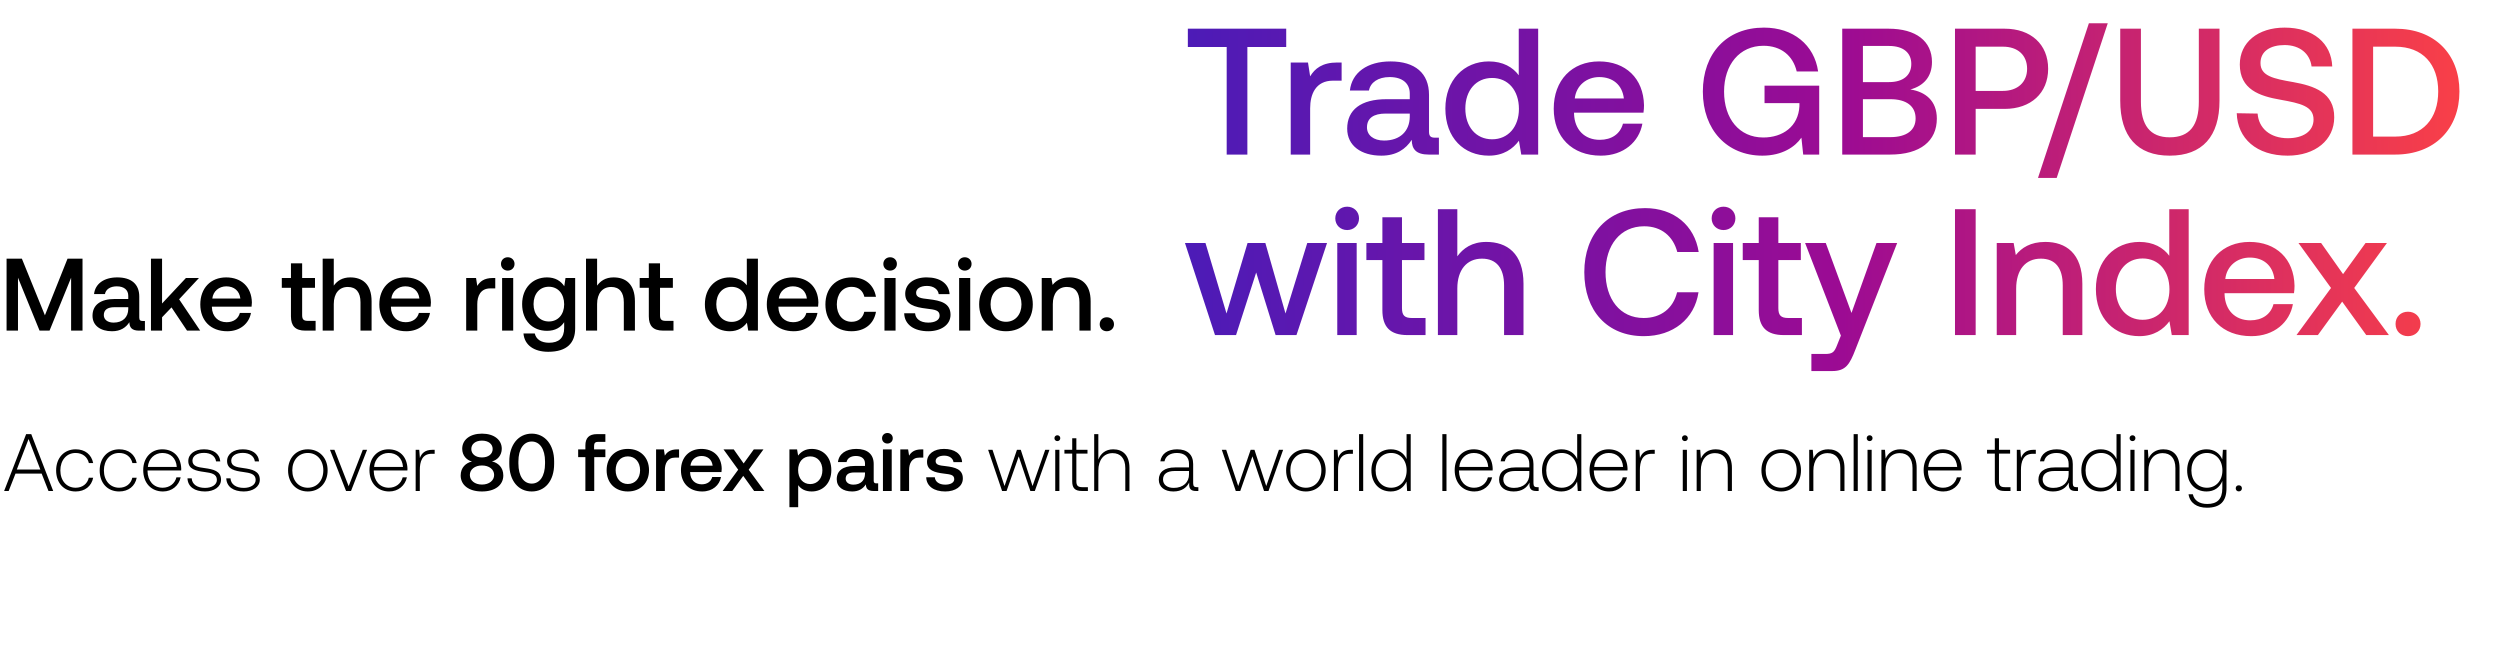
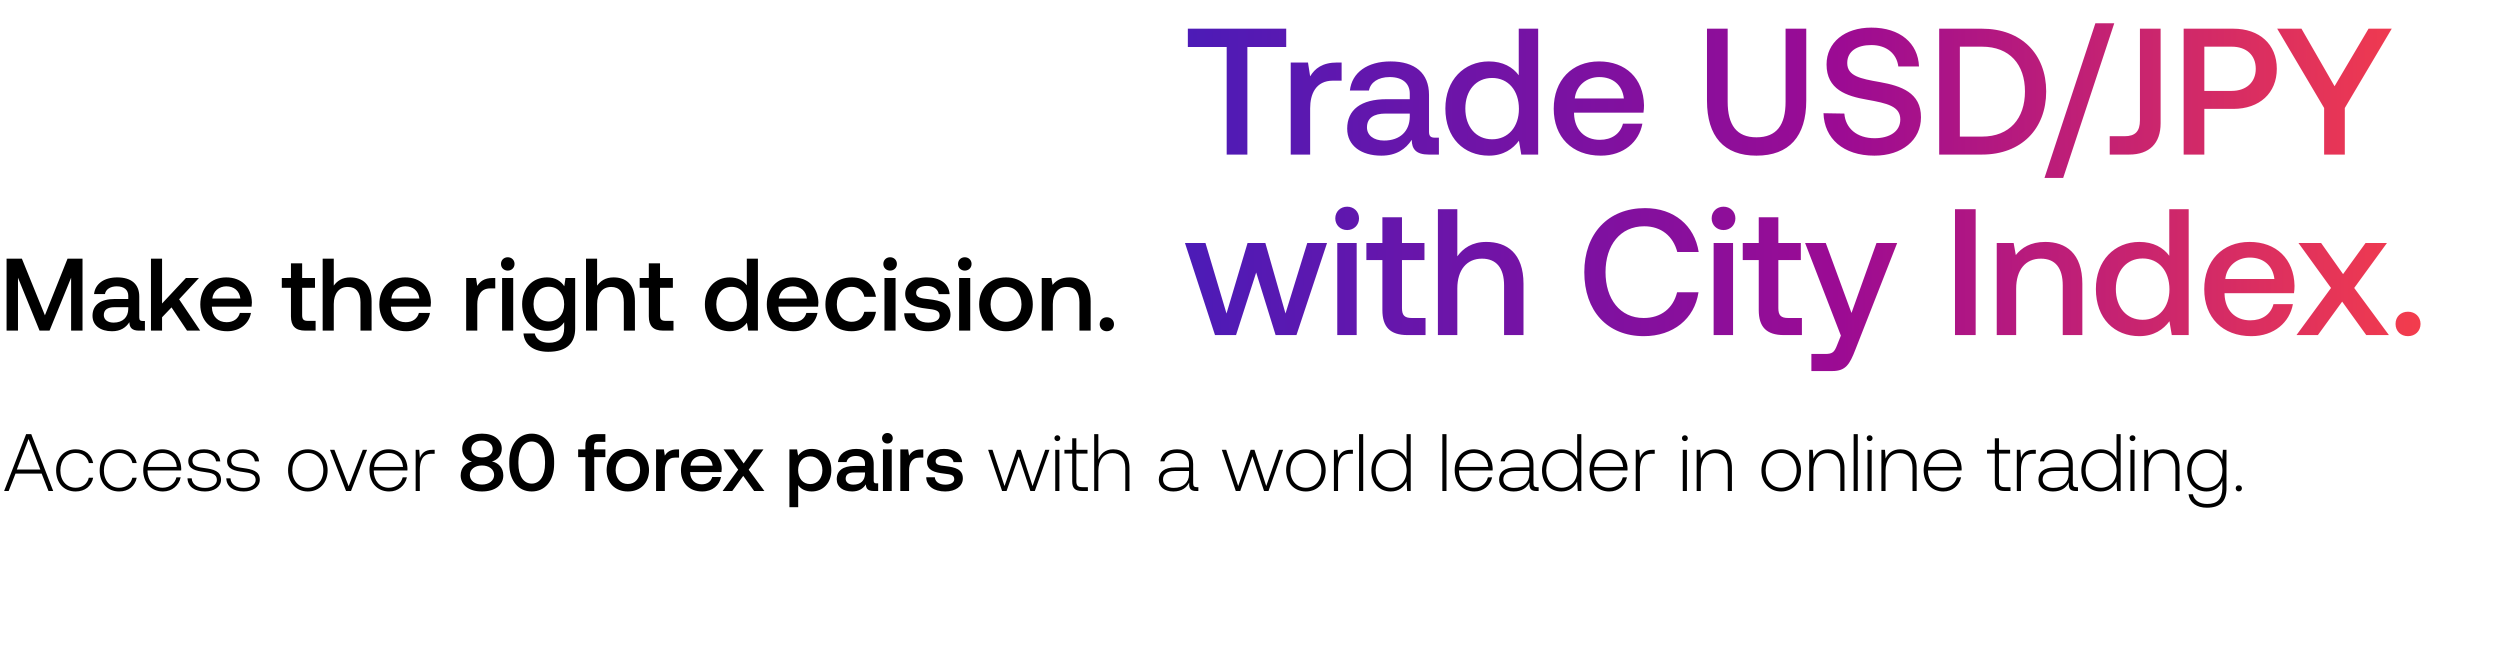
<svg xmlns="http://www.w3.org/2000/svg" width="554" height="143" viewBox="0 0 554 143" fill="none">
  <path d="M1.922 108.802l1.512-3.852H9.23l1.512 3.852h1.044l-4.86-12.6H5.792l-4.878 12.6h1.008zm4.41-11.52l2.61 6.768h-5.22l2.61-6.768zm10.426 11.628c2.07 0 3.528-1.188 3.888-3.042h-.972c-.306 1.35-1.404 2.214-2.916 2.214-1.998 0-3.384-1.566-3.384-3.834s1.368-3.87 3.384-3.87c1.53 0 2.61.864 2.934 2.232h.954c-.378-1.89-1.8-3.042-3.87-3.042-2.574 0-4.338 1.908-4.338 4.68 0 2.808 1.746 4.662 4.32 4.662zm9.65 0c2.07 0 3.528-1.188 3.888-3.042h-.972c-.306 1.35-1.404 2.214-2.916 2.214-1.998 0-3.384-1.566-3.384-3.834s1.368-3.87 3.384-3.87c1.53 0 2.61.864 2.934 2.232h.954c-.378-1.89-1.8-3.042-3.87-3.042-2.574 0-4.338 1.908-4.338 4.68 0 2.808 1.746 4.662 4.32 4.662zm9.705 0c1.998 0 3.528-1.296 3.924-3.132H39.1c-.36 1.422-1.566 2.304-3.06 2.304-2.034 0-3.312-1.548-3.348-3.672v-.162h7.452c0-.126.018-.27.018-.378-.09-2.718-1.764-4.302-4.212-4.302-2.502 0-4.212 1.908-4.212 4.608 0 2.862 1.782 4.734 4.374 4.734zm-3.348-5.436c.144-1.854 1.53-3.096 3.204-3.096 1.782 0 3.06 1.098 3.204 3.096h-6.408zm8.78 2.52c.073 1.89 1.603 2.916 3.889 2.916 1.962 0 3.546-.99 3.546-2.61 0-1.926-1.692-2.304-3.654-2.574-1.422-.198-2.682-.36-2.682-1.638 0-1.044 1.026-1.728 2.574-1.728 1.458 0 2.502.702 2.664 1.89h.936c-.162-1.782-1.62-2.682-3.6-2.682-2.034-.018-3.492 1.026-3.492 2.592 0 1.836 1.692 2.178 3.564 2.43 1.53.216 2.772.414 2.772 1.764 0 1.08-1.134 1.764-2.628 1.764-1.746 0-2.88-.81-2.952-2.124h-.936zm8.596 0c.072 1.89 1.602 2.916 3.888 2.916 1.962 0 3.546-.99 3.546-2.61 0-1.926-1.692-2.304-3.654-2.574-1.422-.198-2.682-.36-2.682-1.638 0-1.044 1.026-1.728 2.574-1.728 1.458 0 2.502.702 2.664 1.89h.936c-.162-1.782-1.62-2.682-3.6-2.682-2.034-.018-3.492 1.026-3.492 2.592 0 1.836 1.692 2.178 3.564 2.43 1.53.216 2.772.414 2.772 1.764 0 1.08-1.134 1.764-2.628 1.764-1.746 0-2.88-.81-2.952-2.124h-.936zm18.07 2.916c2.573 0 4.391-1.908 4.391-4.68 0-2.754-1.818-4.662-4.392-4.662-2.574 0-4.374 1.908-4.374 4.662 0 2.772 1.8 4.68 4.374 4.68zm0-.828c-2.035 0-3.439-1.584-3.439-3.852 0-2.25 1.404-3.852 3.438-3.852 2.034 0 3.438 1.602 3.438 3.852 0 2.268-1.404 3.852-3.438 3.852zm8.475.72h1.098l3.564-9.126h-.954l-3.132 8.064-3.15-8.064h-.99l3.564 9.126zm9.56.108c1.998 0 3.528-1.296 3.924-3.132h-.936c-.36 1.422-1.566 2.304-3.06 2.304-2.035 0-3.313-1.548-3.349-3.672v-.162h7.453c0-.126.017-.27.017-.378-.09-2.718-1.764-4.302-4.212-4.302-2.501 0-4.212 1.908-4.212 4.608 0 2.862 1.782 4.734 4.375 4.734zm-3.349-5.436c.144-1.854 1.53-3.096 3.204-3.096 1.782 0 3.06 1.098 3.204 3.096h-6.408zm12.939-3.798c-1.692 0-2.412.81-2.79 1.818l-.144-1.818h-.792v9.126h.918v-4.626c0-1.854.486-3.618 2.628-3.618h.666v-.882h-.486zm13.178 2.574c1.17-.27 2.178-1.332 2.178-2.808 0-1.962-1.692-3.348-4.392-3.348-2.682 0-4.374 1.386-4.374 3.348 0 1.53 1.008 2.538 2.16 2.826-1.35.306-2.502 1.35-2.502 3.096 0 2.088 1.746 3.546 4.716 3.546s4.734-1.458 4.734-3.546c0-1.782-1.17-2.826-2.52-3.114zm-2.214-4.608c1.44 0 2.376.756 2.376 1.854 0 1.116-.936 1.872-2.376 1.872-1.422 0-2.358-.756-2.358-1.872 0-1.098.936-1.854 2.358-1.854zm0 9.738c-1.584 0-2.682-.9-2.682-2.124 0-1.224 1.098-2.106 2.682-2.106 1.602 0 2.7.882 2.7 2.106 0 1.224-1.098 2.124-2.7 2.124zm6.061-4.59c0 3.798 2.034 6.12 4.968 6.12s4.968-2.322 4.968-6.12v-.576c0-3.654-2.034-6.12-4.968-6.12s-4.968 2.466-4.968 6.12v.576zm7.92-.072c0 2.826-1.188 4.446-2.952 4.446s-2.952-1.62-2.952-4.446v-.432c0-2.808 1.188-4.446 2.952-4.446s2.952 1.638 2.952 4.446v.432zm7.339-1.422h1.602v7.506h1.962v-7.506h2.466v-1.71h-2.502v-.774c0-.63.27-.9.9-.9h1.602v-1.71h-1.854c-1.782 0-2.574.864-2.574 2.52v.864h-1.602v1.71zm11.005 7.614c2.808 0 4.698-1.89 4.698-4.716 0-2.808-1.89-4.716-4.698-4.716-2.808 0-4.698 1.908-4.698 4.716 0 2.826 1.89 4.716 4.698 4.716zm0-1.656c-1.638 0-2.7-1.278-2.7-3.06s1.062-3.06 2.7-3.06c1.638 0 2.718 1.278 2.718 3.06s-1.08 3.06-2.718 3.06zm10.923-7.668c-1.512 0-2.25.612-2.718 1.386l-.216-1.386h-1.728v9.216h1.944v-4.626c0-1.422.558-2.772 2.286-2.772h.864v-1.818h-.432zm5.566 9.324c2.286 0 3.834-1.386 4.158-3.204h-1.944c-.27 1.026-1.134 1.62-2.322 1.62-1.53 0-2.52-1.026-2.574-2.592v-.126h6.948a5.28 5.28 0 00.054-.738c-.054-2.7-1.836-4.392-4.5-4.392-2.718 0-4.536 1.89-4.536 4.734 0 2.826 1.818 4.698 4.716 4.698zm-2.61-5.724c.144-1.314 1.206-2.142 2.448-2.142 1.35 0 2.304.774 2.466 2.142h-4.914zm7.126 5.616h2.142l2.43-3.348 2.412 3.348h2.268l-3.474-4.716 3.276-4.5h-2.142l-2.25 3.114-2.196-3.114h-2.268l3.258 4.5-3.456 4.716zm19.737-9.324c-1.44 0-2.394.666-3.006 1.476l-.234-1.368h-1.692v12.816h1.944v-4.896c.576.828 1.566 1.404 2.988 1.404 2.52 0 4.356-1.872 4.356-4.716 0-2.952-1.836-4.716-4.356-4.716zm-.324 7.794c-1.62 0-2.682-1.278-2.682-3.114 0-1.782 1.062-3.024 2.682-3.024 1.62 0 2.7 1.242 2.7 3.06 0 1.8-1.08 3.078-2.7 3.078zm14.662-.162c-.396 0-.594-.126-.594-.594v-3.69c0-2.178-1.404-3.348-3.852-3.348-2.322 0-3.87 1.116-4.068 2.916h1.908c.144-.81.918-1.35 2.07-1.35 1.278 0 2.016.63 2.016 1.656v.558h-2.322c-2.574 0-3.942 1.062-3.942 2.952 0 1.71 1.404 2.7 3.42 2.7 1.494 0 2.43-.648 3.042-1.584 0 .918.432 1.476 1.692 1.476h1.026v-1.692h-.396zm-2.52-2.088c-.018 1.422-.954 2.376-2.574 2.376-1.062 0-1.71-.54-1.71-1.314 0-.936.666-1.386 1.872-1.386h2.412v.324zm4.965-6.732c.666 0 1.188-.486 1.188-1.17 0-.684-.522-1.17-1.188-1.17-.666 0-1.188.486-1.188 1.17 0 .684.522 1.17 1.188 1.17zm-.99 10.512h1.944v-9.216h-1.944v9.216zm8.511-9.216c-1.512 0-2.25.612-2.718 1.386l-.216-1.386h-1.728v9.216h1.944v-4.626c0-1.422.558-2.772 2.286-2.772h.864v-1.818h-.432zm1.077 6.174c.054 1.998 1.746 3.15 4.212 3.15 2.232 0 3.906-1.116 3.906-2.88 0-2.052-1.71-2.484-3.816-2.736-1.332-.144-2.214-.252-2.214-1.116 0-.738.756-1.206 1.908-1.206s1.944.594 2.052 1.44h1.908c-.126-1.89-1.728-2.934-3.996-2.934-2.214-.018-3.78 1.116-3.78 2.862 0 1.908 1.656 2.358 3.762 2.61 1.422.18 2.268.252 2.268 1.242 0 .738-.792 1.206-1.998 1.206-1.404 0-2.232-.684-2.304-1.638h-1.908zm16.816 3.042h.99l2.7-7.668 2.574 7.668h.99l3.24-9.126h-.936l-2.808 8.028-2.61-8.028h-.846l-2.754 8.028-2.664-8.028h-.972l3.096 9.126zM234.31 97.75c.36 0 .648-.27.648-.648a.634.634 0 00-.648-.648c-.36 0-.648.27-.648.648s.288.648.648.648zm-.468 11.052h.918v-9.126h-.918v9.126zm3.761-2.124c0 1.458.594 2.124 2.142 2.124h1.332v-.846h-1.26c-.954 0-1.296-.36-1.296-1.296v-6.138h2.466v-.846h-2.466V97.12h-.918v2.556h-1.728v.846h1.728v6.156zm9.082-7.11c-1.71 0-2.772.954-3.294 2.268v-5.634h-.918v12.6h.918v-4.5c0-2.376 1.206-3.888 3.15-3.888 1.746 0 2.826 1.152 2.826 3.312v5.076h.918v-5.112c0-2.88-1.53-4.122-3.6-4.122zm18.529 8.388c-.54 0-.81-.18-.81-.882v-4.248c0-2.088-1.278-3.258-3.564-3.258-2.088 0-3.474 1.008-3.708 2.664h.918c.234-1.116 1.206-1.854 2.754-1.854 1.71 0 2.682.9 2.682 2.412v.792h-3.096c-2.34 0-3.6 1.008-3.6 2.718 0 1.62 1.278 2.61 3.222 2.61 1.854 0 2.952-.846 3.51-1.98v.324c-.036 1.08.414 1.548 1.494 1.548h.54v-.846h-.342zm-1.728-2.844c0 1.746-1.242 3.006-3.402 3.006-1.458 0-2.358-.738-2.358-1.872 0-1.206.9-1.872 2.592-1.872h3.168v.738zm10.363 3.69h.99l2.7-7.668 2.574 7.668h.99l3.24-9.126h-.936l-2.808 8.028-2.61-8.028h-.846l-2.754 8.028-2.664-8.028h-.972l3.096 9.126zm15.529.108c2.574 0 4.392-1.908 4.392-4.68 0-2.754-1.818-4.662-4.392-4.662-2.574 0-4.374 1.908-4.374 4.662 0 2.772 1.8 4.68 4.374 4.68zm0-.828c-2.034 0-3.438-1.584-3.438-3.852 0-2.25 1.404-3.852 3.438-3.852 2.034 0 3.438 1.602 3.438 3.852 0 2.268-1.404 3.852-3.438 3.852zm9.942-8.406c-1.692 0-2.412.81-2.79 1.818l-.144-1.818h-.792v9.126h.918v-4.626c0-1.854.486-3.618 2.628-3.618h.666v-.882h-.486zm1.847 9.126h.918v-12.6h-.918v12.6zm10.528-7.074c-.558-1.296-1.782-2.16-3.492-2.16-2.502 0-4.302 1.908-4.302 4.662 0 2.88 1.8 4.68 4.302 4.68 1.71 0 2.898-.918 3.474-2.196l.144 2.088h.792v-12.6h-.918v5.526zm-3.42 6.354c-2.034 0-3.438-1.584-3.438-3.852 0-2.25 1.404-3.852 3.438-3.852 2.034 0 3.438 1.602 3.438 3.87 0 2.25-1.404 3.834-3.438 3.834zm11.349.72h.918v-12.6h-.918v12.6zm7.108.108c1.998 0 3.528-1.296 3.924-3.132h-.936c-.36 1.422-1.566 2.304-3.06 2.304-2.034 0-3.312-1.548-3.348-3.672v-.162h7.452c0-.126.018-.27.018-.378-.09-2.718-1.764-4.302-4.212-4.302-2.502 0-4.212 1.908-4.212 4.608 0 2.862 1.782 4.734 4.374 4.734zm-3.348-5.436c.144-1.854 1.53-3.096 3.204-3.096 1.782 0 3.06 1.098 3.204 3.096h-6.408zm17.24 4.482c-.54 0-.81-.18-.81-.882v-4.248c0-2.088-1.278-3.258-3.564-3.258-2.088 0-3.474 1.008-3.708 2.664h.918c.234-1.116 1.206-1.854 2.754-1.854 1.71 0 2.682.9 2.682 2.412v.792H335.8c-2.34 0-3.6 1.008-3.6 2.718 0 1.62 1.278 2.61 3.222 2.61 1.854 0 2.952-.846 3.51-1.98v.324c-.036 1.08.414 1.548 1.494 1.548h.54v-.846h-.342zm-1.728-2.844c0 1.746-1.242 3.006-3.402 3.006-1.458 0-2.358-.738-2.358-1.872 0-1.206.9-1.872 2.592-1.872h3.168v.738zm10.609-3.384c-.558-1.296-1.782-2.16-3.492-2.16-2.502 0-4.302 1.908-4.302 4.662 0 2.88 1.8 4.68 4.302 4.68 1.71 0 2.898-.918 3.474-2.196l.144 2.088h.792v-12.6h-.918v5.526zm-3.42 6.354c-2.034 0-3.438-1.584-3.438-3.852 0-2.25 1.404-3.852 3.438-3.852 2.034 0 3.438 1.602 3.438 3.87 0 2.25-1.404 3.834-3.438 3.834zm10.53.828c1.998 0 3.528-1.296 3.924-3.132h-.936c-.36 1.422-1.566 2.304-3.06 2.304-2.034 0-3.312-1.548-3.348-3.672v-.162h7.452c0-.126.018-.27.018-.378-.09-2.718-1.764-4.302-4.212-4.302-2.502 0-4.212 1.908-4.212 4.608 0 2.862 1.782 4.734 4.374 4.734zm-3.348-5.436c.144-1.854 1.53-3.096 3.204-3.096 1.782 0 3.06 1.098 3.204 3.096h-6.408zm12.938-3.798c-1.692 0-2.412.81-2.79 1.818l-.144-1.818h-.792v9.126h.918v-4.626c0-1.854.486-3.618 2.628-3.618h.666v-.882h-.486zm7.166-1.926c.36 0 .648-.27.648-.648a.634.634 0 00-.648-.648c-.36 0-.648.27-.648.648s.288.648.648.648zm-.468 11.052h.918v-9.126h-.918v9.126zm7.288-9.234c-1.674 0-2.754.864-3.276 2.052l-.144-1.944h-.792v9.126h.918v-4.5c0-2.376 1.206-3.888 3.15-3.888 1.764 0 2.826 1.152 2.826 3.312v5.076h.918v-5.112c0-2.88-1.53-4.122-3.6-4.122zm14.515 9.342c2.574 0 4.392-1.908 4.392-4.68 0-2.754-1.818-4.662-4.392-4.662-2.574 0-4.374 1.908-4.374 4.662 0 2.772 1.8 4.68 4.374 4.68zm0-.828c-2.034 0-3.438-1.584-3.438-3.852 0-2.25 1.404-3.852 3.438-3.852 2.034 0 3.438 1.602 3.438 3.852 0 2.268-1.404 3.852-3.438 3.852zm10.429-8.514c-1.674 0-2.754.864-3.276 2.052l-.144-1.944h-.792v9.126h.918v-4.5c0-2.376 1.206-3.888 3.15-3.888 1.764 0 2.826 1.152 2.826 3.312v5.076h.918v-5.112c0-2.88-1.53-4.122-3.6-4.122zm5.631 9.234h.918v-12.6h-.918v12.6zm3.544-11.052c.36 0 .648-.27.648-.648a.634.634 0 00-.648-.648c-.36 0-.648.27-.648.648s.288.648.648.648zm-.468 11.052h.918v-9.126h-.918v9.126zm7.289-9.234c-1.674 0-2.754.864-3.276 2.052l-.144-1.944h-.792v9.126h.918v-4.5c0-2.376 1.206-3.888 3.15-3.888 1.764 0 2.826 1.152 2.826 3.312v5.076h.918v-5.112c0-2.88-1.53-4.122-3.6-4.122zm9.523 9.342c1.998 0 3.528-1.296 3.924-3.132h-.936c-.36 1.422-1.566 2.304-3.06 2.304-2.034 0-3.312-1.548-3.348-3.672v-.162h7.452c0-.126.018-.27.018-.378-.09-2.718-1.764-4.302-4.212-4.302-2.502 0-4.212 1.908-4.212 4.608 0 2.862 1.782 4.734 4.374 4.734zm-3.348-5.436c.144-1.854 1.53-3.096 3.204-3.096 1.782 0 3.06 1.098 3.204 3.096h-6.408zm14.748 3.204c0 1.458.594 2.124 2.142 2.124h1.332v-.846h-1.26c-.954 0-1.296-.36-1.296-1.296v-6.138h2.466v-.846h-2.466V97.12h-.918v2.556h-1.728v.846h1.728v6.156zm8.596-7.002c-1.692 0-2.412.81-2.79 1.818l-.144-1.818h-.792v9.126h.918v-4.626c0-1.854.486-3.618 2.628-3.618h.666v-.882h-.486zm9.488 8.28c-.54 0-.81-.18-.81-.882v-4.248c0-2.088-1.278-3.258-3.564-3.258-2.088 0-3.474 1.008-3.708 2.664h.918c.234-1.116 1.206-1.854 2.754-1.854 1.71 0 2.682.9 2.682 2.412v.792h-3.096c-2.34 0-3.6 1.008-3.6 2.718 0 1.62 1.278 2.61 3.222 2.61 1.854 0 2.952-.846 3.51-1.98v.324c-.036 1.08.414 1.548 1.494 1.548h.54v-.846h-.342zm-1.728-2.844c0 1.746-1.242 3.006-3.402 3.006-1.458 0-2.358-.738-2.358-1.872 0-1.206.9-1.872 2.592-1.872h3.168v.738zm10.609-3.384c-.558-1.296-1.782-2.16-3.492-2.16-2.502 0-4.302 1.908-4.302 4.662 0 2.88 1.8 4.68 4.302 4.68 1.71 0 2.898-.918 3.474-2.196l.144 2.088h.792v-12.6h-.918v5.526zm-3.42 6.354c-2.034 0-3.438-1.584-3.438-3.852 0-2.25 1.404-3.852 3.438-3.852 2.034 0 3.438 1.602 3.438 3.87 0 2.25-1.404 3.834-3.438 3.834zm6.965-10.332c.36 0 .648-.27.648-.648a.634.634 0 00-.648-.648c-.36 0-.648.27-.648.648s.288.648.648.648zm-.468 11.052h.918v-9.126h-.918v9.126zm7.289-9.234c-1.674 0-2.754.864-3.276 2.052l-.144-1.944h-.792v9.126h.918v-4.5c0-2.376 1.206-3.888 3.15-3.888 1.764 0 2.826 1.152 2.826 3.312v5.076h.918v-5.112c0-2.88-1.53-4.122-3.6-4.122zm13.065 2.232c-.558-1.35-1.782-2.232-3.474-2.232-2.502 0-4.302 1.89-4.302 4.662 0 2.88 1.8 4.68 4.302 4.68 1.71 0 2.916-.9 3.492-2.322v1.62c0 2.43-1.152 3.474-3.348 3.474-1.71 0-2.898-.774-3.186-2.16h-.954c.288 1.944 1.854 2.988 4.068 2.988 2.952 0 4.338-1.404 4.338-4.266v-8.568h-.792l-.144 2.124zm-3.402 6.282c-2.034 0-3.438-1.584-3.438-3.852s1.404-3.852 3.438-3.852c2.034 0 3.438 1.584 3.438 3.87 0 2.25-1.404 3.834-3.438 3.834zm6.39.126c0 .414.288.684.684.684.396 0 .684-.27.684-.684 0-.414-.288-.666-.684-.666-.396 0-.684.252-.684.666zM1.457 73.267h2.528V61.54l4.782 11.728h2.21l4.782-11.728v11.728h2.527v-15.94h-3.324l-5.01 12.547L4.85 57.326H1.457v15.941zm30.156-2.14c-.501 0-.752-.16-.752-.752v-4.668c0-2.756-1.776-4.236-4.873-4.236-2.938 0-4.896 1.412-5.147 3.69h2.414c.182-1.026 1.162-1.709 2.619-1.709 1.617 0 2.55.797 2.55 2.095v.706h-2.937c-3.257 0-4.987 1.344-4.987 3.735 0 2.163 1.776 3.416 4.326 3.416 1.89 0 3.075-.82 3.849-2.004 0 1.161.547 1.867 2.14 1.867h1.299v-2.14h-.501zm-3.189-2.642c-.022 1.799-1.206 3.006-3.256 3.006-1.344 0-2.163-.683-2.163-1.662 0-1.185.842-1.754 2.368-1.754h3.051v.41zm5.03 4.782h2.459v-2.96l2.095-2.186 3.439 5.146h2.914l-4.668-6.945 4.395-4.714h-2.892l-5.283 5.647v-9.929h-2.46v15.941zm16.897.137c2.892 0 4.85-1.754 5.26-4.054h-2.459c-.341 1.298-1.434 2.05-2.937 2.05-1.936 0-3.189-1.298-3.257-3.28v-.159h8.79c.046-.319.069-.638.069-.934-.069-3.416-2.323-5.556-5.694-5.556-3.438 0-5.738 2.391-5.738 5.99 0 3.574 2.3 5.943 5.966 5.943zm-3.302-7.242c.182-1.662 1.526-2.71 3.097-2.71 1.708 0 2.915.98 3.12 2.71H47.05zm17.425 3.94c0 2.118.957 3.165 3.188 3.165h2.278v-2.163h-1.731c-.934 0-1.253-.342-1.253-1.253v-6.08h2.847v-2.163h-2.847V58.35h-2.482v3.257h-2.027v2.163h2.027v6.33zM77.63 61.47c-1.822 0-2.938.82-3.666 1.822v-5.967h-2.46v15.941h2.46V67.37c0-2.346 1.184-3.78 3.12-3.78 1.821 0 2.8 1.184 2.8 3.393v6.285h2.46v-6.49c0-3.894-2.118-5.306-4.714-5.306zm12.395 11.933c2.892 0 4.851-1.754 5.26-4.054h-2.459c-.341 1.298-1.434 2.05-2.937 2.05-1.936 0-3.188-1.298-3.257-3.28v-.159h8.79c.046-.319.069-.638.069-.934-.069-3.416-2.323-5.556-5.693-5.556-3.439 0-5.739 2.391-5.739 5.99 0 3.574 2.3 5.943 5.966 5.943zm-3.302-7.242c.183-1.662 1.526-2.71 3.097-2.71 1.708 0 2.915.98 3.12 2.71h-6.217zm22.481-4.554c-1.913 0-2.847.774-3.439 1.753l-.273-1.753h-2.186v11.66h2.459v-5.853c0-1.8.706-3.507 2.892-3.507h1.093v-2.3h-.546zm3.316-1.64c.842 0 1.503-.615 1.503-1.48 0-.866-.661-1.48-1.503-1.48-.843 0-1.503.614-1.503 1.48 0 .865.66 1.48 1.503 1.48zm-1.253 13.3h2.46v-11.66h-2.46v11.66zm13.775-9.839c-.752-1.161-2.004-1.958-3.826-1.958-3.165 0-5.511 2.346-5.511 5.92 0 3.713 2.346 5.922 5.511 5.922 1.822 0 3.029-.752 3.803-1.913v1.298c0 2.232-1.207 3.256-3.348 3.256-1.73 0-2.869-.751-3.165-2.05h-2.505c.228 2.62 2.391 4.054 5.488 4.054 4.19 0 5.967-2.004 5.967-5.17v-11.18h-2.141l-.273 1.821zm-3.416 7.811c-2.05 0-3.393-1.57-3.393-3.848 0-2.255 1.343-3.849 3.393-3.849 2.049 0 3.393 1.594 3.393 3.894 0 2.232-1.344 3.803-3.393 3.803zm14.359-9.77c-1.822 0-2.938.82-3.667 1.823v-5.967h-2.459v15.941h2.459V67.37c0-2.346 1.185-3.78 3.12-3.78 1.822 0 2.801 1.184 2.801 3.393v6.285h2.46v-6.49c0-3.894-2.118-5.306-4.714-5.306zm7.793 8.632c0 2.118.957 3.165 3.188 3.165h2.278v-2.163h-1.731c-.934 0-1.253-.342-1.253-1.253v-6.08h2.847v-2.163h-2.847V58.35h-2.482v3.257h-2.027v2.163h2.027v6.33zm21.715-6.878c-.751-1.024-2.004-1.753-3.78-1.753-3.165 0-5.511 2.368-5.511 5.966 0 3.735 2.346 5.967 5.511 5.967 1.845 0 3.051-.866 3.803-1.89l.296 1.753h2.141v-15.94h-2.46v5.897zm-3.37 8.108c-2.05 0-3.393-1.595-3.393-3.895 0-2.277 1.343-3.871 3.393-3.871 2.049 0 3.393 1.594 3.393 3.917 0 2.254-1.344 3.849-3.393 3.849zm13.767 2.072c2.892 0 4.85-1.754 5.26-4.054h-2.459c-.342 1.298-1.435 2.05-2.938 2.05-1.936 0-3.188-1.298-3.256-3.28v-.159h8.79c.045-.319.068-.638.068-.934-.068-3.416-2.323-5.556-5.693-5.556-3.439 0-5.739 2.391-5.739 5.99 0 3.574 2.3 5.943 5.967 5.943zm-3.302-7.242c.182-1.662 1.526-2.71 3.097-2.71 1.708 0 2.915.98 3.12 2.71h-6.217zm16.107 7.242c2.983 0 4.965-1.663 5.42-4.304h-2.596c-.296 1.343-1.298 2.209-2.801 2.209-1.981 0-3.279-1.572-3.279-3.849 0-2.3 1.298-3.894 3.279-3.894 1.526 0 2.505.843 2.824 2.209h2.573c-.478-2.642-2.346-4.304-5.352-4.304-3.529 0-5.852 2.391-5.852 5.99 0 3.643 2.254 5.943 5.784 5.943zm8.555-13.436c.843 0 1.503-.615 1.503-1.48 0-.866-.66-1.48-1.503-1.48-.843 0-1.503.614-1.503 1.48 0 .865.66 1.48 1.503 1.48zm-1.252 13.3h2.459v-11.66h-2.459v11.66zm4.369-3.85c.068 2.528 2.209 3.986 5.329 3.986 2.823 0 4.941-1.412 4.941-3.644 0-2.596-2.163-3.142-4.828-3.461-1.685-.183-2.801-.32-2.801-1.412 0-.934.957-1.526 2.414-1.526 1.458 0 2.46.752 2.596 1.822h2.414c-.159-2.391-2.186-3.712-5.055-3.712-2.801-.023-4.782 1.412-4.782 3.62 0 2.415 2.095 2.984 4.759 3.303 1.799.227 2.869.319 2.869 1.571 0 .934-1.002 1.526-2.527 1.526-1.777 0-2.824-.865-2.915-2.072h-2.414zm13.429-9.45c.842 0 1.503-.615 1.503-1.48 0-.866-.661-1.48-1.503-1.48-.843 0-1.503.614-1.503 1.48 0 .865.66 1.48 1.503 1.48zm-1.253 13.3h2.46v-11.66h-2.46v11.66zm10.382.136c3.552 0 5.943-2.391 5.943-5.967 0-3.552-2.391-5.966-5.943-5.966-3.553 0-5.944 2.414-5.944 5.966 0 3.576 2.391 5.967 5.944 5.967zm0-2.095c-2.073 0-3.416-1.617-3.416-3.872 0-2.254 1.343-3.871 3.416-3.871 2.072 0 3.438 1.617 3.438 3.871 0 2.255-1.366 3.872-3.438 3.872zm14.069-9.838c-1.89 0-3.006.751-3.734 1.662l-.274-1.525h-2.14v11.66h2.459v-5.876c0-2.369 1.162-3.803 3.12-3.803 1.845 0 2.778 1.184 2.778 3.393v6.285h2.483v-6.49c0-3.894-2.118-5.306-4.692-5.306zm6.701 10.384c0 .911.66 1.549 1.571 1.549.911 0 1.594-.638 1.594-1.549 0-.91-.683-1.548-1.594-1.548s-1.571.637-1.571 1.548z" fill="#000" />
-   <path d="M263.226 10.422h8.608v23.832h4.583V10.422h8.608V6.357h-21.799v4.065zm33.12 3.428c-3.347 0-4.981 1.355-6.018 3.068l-.478-3.068h-3.826v20.404h4.304V24.012c0-3.148 1.236-6.137 5.062-6.137h1.913V13.85h-.957zm21.64 16.658c-.877 0-1.316-.279-1.316-1.315v-8.17c0-4.822-3.108-7.412-8.528-7.412-5.141 0-8.568 2.47-9.007 6.456h4.225c.318-1.794 2.032-2.99 4.583-2.99 2.829 0 4.463 1.396 4.463 3.667v1.236h-5.141c-5.699 0-8.728 2.351-8.728 6.535 0 3.786 3.109 5.978 7.572 5.978 3.308 0 5.381-1.434 6.736-3.507 0 2.033.956 3.268 3.746 3.268h2.271v-3.746h-.876zm-5.58-4.623c-.04 3.149-2.112 5.26-5.699 5.26-2.351 0-3.786-1.195-3.786-2.909 0-2.072 1.475-3.068 4.145-3.068h5.34v.717zm24.148-9.206c-1.315-1.793-3.507-3.068-6.616-3.068-5.539 0-9.644 4.144-9.644 10.441 0 6.536 4.105 10.441 9.644 10.441 3.228 0 5.341-1.514 6.656-3.307l.518 3.068h3.746V6.357h-4.304V16.68zm-5.898 14.188c-3.587 0-5.938-2.79-5.938-6.815 0-3.985 2.351-6.775 5.938-6.775 3.586 0 5.938 2.79 5.938 6.855 0 3.945-2.352 6.735-5.938 6.735zm24.092 3.626c5.062 0 8.489-3.068 9.206-7.093h-4.304c-.598 2.271-2.511 3.586-5.141 3.586-3.387 0-5.579-2.271-5.699-5.738v-.28h15.383c.08-.557.12-1.115.12-1.633-.12-5.978-4.065-9.724-9.963-9.724-6.018 0-10.043 4.184-10.043 10.48 0 6.258 4.025 10.402 10.441 10.402zM348.97 21.82c.318-2.909 2.67-4.742 5.42-4.742 2.989 0 5.101 1.713 5.459 4.742H348.97zm41.573 12.673c4.424 0 7.293-1.992 8.648-3.985l.399 3.746h3.546V18.991h-12.115v3.865h7.732v.678c-.239 4.503-3.707 6.934-8.011 6.934-5.34 0-8.688-4.184-8.688-10.162 0-5.978 3.428-10.163 8.728-10.163 3.866 0 6.536 2.152 7.373 5.7h4.742c-.837-5.899-5.539-9.725-11.995-9.725-8.29 0-13.55 5.7-13.55 14.188s5.38 14.187 13.191 14.187zm17.696-.239h10.601c6.735 0 10.362-3.028 10.362-7.97 0-3.985-2.551-5.938-5.858-6.456 2.909-.797 4.782-2.79 4.782-6.098 0-4.583-3.507-7.373-9.644-7.373h-10.243v27.897zm10.362-24.07c3.188 0 4.942 1.514 4.942 3.985 0 2.51-1.793 4.025-4.942 4.025h-5.778v-8.01h5.778zm.279 11.796c3.547 0 5.619 1.514 5.619 4.264 0 2.59-1.952 4.145-5.619 4.145h-6.057v-8.41h6.057zm14.345 12.274h4.583V24.132h6.417c5.818 0 9.644-3.507 9.644-8.888 0-5.42-3.826-8.887-9.644-8.887h-11v27.897zm10.641-23.911c3.268 0 5.34 1.873 5.34 4.902 0 2.989-2.112 4.901-5.38 4.901h-6.018v-9.803h6.058zm11.895 29.092l11.318-34.273h-4.185l-11.278 34.273h4.145zm14.083-17.137c0 7.931 3.746 12.195 10.96 12.195 7.253 0 11.039-4.264 11.039-12.195V6.359h-4.583v16.18c0 5.18-1.993 7.89-6.456 7.89-4.384 0-6.377-2.71-6.377-7.89V6.358h-4.583v15.94zm25.82 2.79c.159 5.58 4.344 9.405 11.278 9.405 6.137 0 10.322-3.467 10.322-8.488.04-5.5-4.464-6.974-9.086-7.811-4.384-.758-7.254-1.355-7.254-4.225 0-2.63 2.192-3.985 5.341-3.985 3.387 0 5.619 1.913 5.978 4.742h4.583c-.2-5.14-4.185-8.608-10.561-8.608-5.938 0-9.924 3.308-9.924 8.17 0 5.54 4.384 7.014 9.007 7.811 4.424.797 7.333 1.435 7.333 4.384 0 2.67-2.391 4.145-5.699 4.145-3.906 0-6.456-2.192-6.695-5.46l-4.623-.08zm35.119 9.166c8.728 0 14.228-5.699 14.228-13.988 0-8.29-5.5-13.909-14.228-13.909h-9.485v27.897h9.485zm-4.901-23.911h4.901c6.138 0 9.525 3.945 9.525 9.923s-3.387 10.003-9.525 10.003h-4.901V10.343zM269.244 74.254h4.663l4.463-13.869 4.304 13.87h4.623l6.775-20.405h-4.384l-4.822 15.622-4.463-15.622h-3.946l-4.663 15.622-4.662-15.622h-4.544l6.656 20.404zM298.53 50.98c1.474 0 2.63-1.076 2.63-2.59 0-1.515-1.156-2.59-2.63-2.59-1.475 0-2.631 1.075-2.631 2.59 0 1.514 1.156 2.59 2.631 2.59zm-2.192 23.274h4.304V53.85h-4.304v20.404zm9.998-5.54c0 3.707 1.673 5.54 5.579 5.54h3.985v-3.786h-3.029c-1.634 0-2.192-.597-2.192-2.192v-10.64h4.982V53.85h-4.982v-5.7h-4.343v5.7h-3.547v3.786h3.547v11.079zm23.023-15.103c-3.189 0-5.141 1.434-6.417 3.188V46.357h-4.304v27.897h4.304V63.932c0-4.104 2.073-6.615 5.46-6.615 3.188 0 4.902 2.072 4.902 5.938v11h4.304V62.895c0-6.815-3.706-9.285-8.249-9.285zm34.914 20.882c6.496 0 11.238-3.825 12.115-9.724h-4.742c-.877 3.547-3.547 5.7-7.413 5.7-5.261 0-8.449-4.225-8.449-10.163 0-5.978 3.268-10.163 8.569-10.163 3.786 0 6.416 2.192 7.332 5.7h4.743c-.917-5.899-5.5-9.725-11.876-9.725-8.25 0-13.47 5.7-13.47 14.188 0 8.568 5.061 14.187 13.191 14.187zm17.66-23.513c1.474 0 2.63-1.076 2.63-2.59 0-1.515-1.156-2.59-2.63-2.59-1.475 0-2.631 1.075-2.631 2.59 0 1.514 1.156 2.59 2.631 2.59zm-2.192 23.274h4.304V53.85h-4.304v20.404zm9.997-5.54c0 3.707 1.674 5.54 5.58 5.54h3.985v-3.786h-3.029c-1.634 0-2.192-.597-2.192-2.192v-10.64h4.982V53.85h-4.982v-5.7h-4.344v5.7h-3.546v3.786h3.546v11.079zm18.201 5.66l-.797 1.993c-.637 1.673-1.036 2.072-2.71 2.072h-3.029v3.786h4.623c2.989 0 3.866-1.475 5.141-4.782l9.246-23.593h-4.583l-5.539 15.502-5.699-15.502h-4.583l7.93 20.524zm25.286-.12h4.583V46.357h-4.583v27.897zm20.013-20.643c-3.308 0-5.261 1.315-6.536 2.909l-.478-2.67h-3.746v20.404h4.304V63.972c0-4.144 2.032-6.655 5.46-6.655 3.228 0 4.862 2.072 4.862 5.938v11h4.344V62.895c0-6.815-3.707-9.285-8.21-9.285zm27.471 3.068c-1.315-1.793-3.507-3.068-6.616-3.068-5.539 0-9.644 4.144-9.644 10.441 0 6.536 4.105 10.441 9.644 10.441 3.228 0 5.341-1.514 6.656-3.307l.518 3.068h3.746V46.357h-4.304V56.68zm-5.898 14.188c-3.587 0-5.938-2.79-5.938-6.815 0-3.985 2.351-6.775 5.938-6.775 3.587 0 5.938 2.79 5.938 6.855 0 3.945-2.351 6.735-5.938 6.735zm24.092 3.626c5.062 0 8.489-3.068 9.206-7.093h-4.304c-.598 2.271-2.51 3.586-5.141 3.586-3.387 0-5.579-2.271-5.699-5.738v-.28h15.383c.08-.557.12-1.115.12-1.633-.12-5.978-4.065-9.724-9.963-9.724-6.018 0-10.043 4.184-10.043 10.48 0 6.258 4.025 10.402 10.441 10.402zm-5.778-12.673c.319-2.909 2.67-4.742 5.42-4.742 2.989 0 5.101 1.713 5.46 4.742h-10.88zm15.776 12.434h4.743l5.38-7.412 5.34 7.412h5.022l-7.692-10.441 7.253-9.963h-4.742l-4.982 6.894-4.862-6.894h-5.021l7.213 9.963-7.652 10.441zm21.952-2.47c0 1.593 1.156 2.71 2.75 2.71s2.789-1.117 2.789-2.71c0-1.595-1.195-2.71-2.789-2.71s-2.75 1.115-2.75 2.71z" fill="url(#paint0_linear_101_73)" />
+   <path d="M263.226 10.422h8.608v23.832h4.583V10.422h8.608V6.357h-21.799v4.065zm33.12 3.428c-3.347 0-4.981 1.355-6.018 3.068l-.478-3.068h-3.826v20.404h4.304V24.012c0-3.148 1.236-6.137 5.062-6.137h1.913V13.85h-.957zm21.64 16.658c-.877 0-1.316-.279-1.316-1.315v-8.17c0-4.822-3.108-7.412-8.528-7.412-5.141 0-8.568 2.47-9.007 6.456h4.225c.318-1.794 2.032-2.99 4.583-2.99 2.829 0 4.463 1.396 4.463 3.667v1.236h-5.141c-5.699 0-8.728 2.351-8.728 6.535 0 3.786 3.109 5.978 7.572 5.978 3.308 0 5.381-1.434 6.736-3.507 0 2.033.956 3.268 3.746 3.268h2.271v-3.746h-.876zm-5.58-4.623c-.04 3.149-2.112 5.26-5.699 5.26-2.351 0-3.786-1.195-3.786-2.909 0-2.072 1.475-3.068 4.145-3.068h5.34v.717zm24.148-9.206c-1.315-1.793-3.507-3.068-6.616-3.068-5.539 0-9.644 4.144-9.644 10.441 0 6.536 4.105 10.441 9.644 10.441 3.228 0 5.341-1.514 6.656-3.307l.518 3.068h3.746V6.357h-4.304V16.68zm-5.898 14.188c-3.587 0-5.938-2.79-5.938-6.815 0-3.985 2.351-6.775 5.938-6.775 3.586 0 5.938 2.79 5.938 6.855 0 3.945-2.352 6.735-5.938 6.735zm24.092 3.626c5.062 0 8.489-3.068 9.206-7.093h-4.304c-.598 2.271-2.511 3.586-5.141 3.586-3.387 0-5.579-2.271-5.699-5.738v-.28h15.383c.08-.557.12-1.115.12-1.633-.12-5.978-4.065-9.724-9.963-9.724-6.018 0-10.043 4.184-10.043 10.48 0 6.258 4.025 10.402 10.441 10.402zM348.97 21.82c.318-2.909 2.67-4.742 5.42-4.742 2.989 0 5.101 1.713 5.459 4.742H348.97zm29.298.479c0 7.93 3.746 12.194 10.96 12.194 7.253 0 11.039-4.264 11.039-12.195V6.359h-4.583v16.18c0 5.18-1.993 7.89-6.456 7.89-4.384 0-6.377-2.71-6.377-7.89V6.358h-4.583v15.94zm25.82 2.79c.159 5.579 4.344 9.404 11.278 9.404 6.138 0 10.322-3.467 10.322-8.488.04-5.5-4.463-6.974-9.086-7.811-4.384-.758-7.254-1.355-7.254-4.225 0-2.63 2.192-3.985 5.341-3.985 3.387 0 5.619 1.913 5.978 4.742h4.583c-.2-5.14-4.185-8.608-10.561-8.608-5.938 0-9.924 3.308-9.924 8.17 0 5.54 4.384 7.014 9.007 7.811 4.424.797 7.333 1.435 7.333 4.384 0 2.67-2.391 4.145-5.699 4.145-3.905 0-6.456-2.192-6.695-5.46l-4.623-.08zm35.12 9.165c8.727 0 14.227-5.699 14.227-13.988 0-8.29-5.5-13.909-14.227-13.909h-9.485v27.897h9.485zm-4.902-23.911h4.902c6.137 0 9.524 3.945 9.524 9.923s-3.387 10.003-9.524 10.003h-4.902V10.343zM457.2 39.435l11.319-34.273h-4.185l-11.278 34.273h4.144zm17.01-12.793c0 2.431-.997 3.547-3.428 3.547h-3.268v4.065h4.304c4.464 0 6.975-2.47 6.975-6.934V6.357h-4.583v20.285zm9.688 7.612h4.583V24.132h6.416c5.818 0 9.644-3.507 9.644-8.888 0-5.42-3.826-8.887-9.644-8.887h-10.999v27.897zm10.64-23.911c3.268 0 5.34 1.873 5.34 4.902 0 2.989-2.112 4.901-5.38 4.901h-6.017v-9.803h6.057zm20.489 13.59v10.321h4.583V23.932l10.401-17.575h-5.141l-7.532 12.753-7.333-12.753h-5.38l10.402 17.575zM269.244 74.253h4.663l4.463-13.869 4.304 13.87h4.623l6.775-20.405h-4.384l-4.822 15.622-4.463-15.622h-3.946l-4.663 15.622-4.662-15.622h-4.544l6.656 20.404zM298.53 50.98c1.474 0 2.63-1.076 2.63-2.59 0-1.515-1.156-2.59-2.63-2.59-1.475 0-2.631 1.075-2.631 2.59 0 1.514 1.156 2.59 2.631 2.59zm-2.192 23.274h4.304V53.85h-4.304v20.404zm9.998-5.54c0 3.707 1.673 5.54 5.579 5.54h3.985v-3.786h-3.029c-1.634 0-2.192-.597-2.192-2.192v-10.64h4.982V53.85h-4.982v-5.7h-4.343v5.7h-3.547v3.786h3.547v11.079zm23.023-15.103c-3.189 0-5.141 1.434-6.417 3.188V46.357h-4.304v27.897h4.304V63.932c0-4.104 2.073-6.615 5.46-6.615 3.188 0 4.902 2.072 4.902 5.938v11h4.304V62.895c0-6.815-3.706-9.285-8.249-9.285zm34.914 20.882c6.496 0 11.238-3.825 12.115-9.724h-4.742c-.877 3.547-3.547 5.7-7.413 5.7-5.261 0-8.449-4.225-8.449-10.163 0-5.978 3.268-10.163 8.569-10.163 3.786 0 6.416 2.192 7.332 5.7h4.743c-.917-5.899-5.5-9.725-11.876-9.725-8.25 0-13.47 5.7-13.47 14.188 0 8.568 5.061 14.187 13.191 14.187zm17.66-23.513c1.474 0 2.63-1.076 2.63-2.59 0-1.515-1.156-2.59-2.63-2.59-1.475 0-2.631 1.075-2.631 2.59 0 1.514 1.156 2.59 2.631 2.59zm-2.192 23.274h4.304V53.85h-4.304v20.404zm9.997-5.54c0 3.707 1.674 5.54 5.58 5.54h3.985v-3.786h-3.029c-1.634 0-2.192-.597-2.192-2.192v-10.64h4.982V53.85h-4.982v-5.7h-4.344v5.7h-3.546v3.786h3.546v11.079zm18.201 5.66l-.797 1.993c-.637 1.673-1.036 2.072-2.71 2.072h-3.029v3.786h4.623c2.989 0 3.866-1.475 5.141-4.782l9.246-23.593h-4.583l-5.539 15.502-5.699-15.502h-4.583l7.93 20.524zm25.286-.12h4.583V46.357h-4.583v27.897zm20.013-20.643c-3.308 0-5.261 1.315-6.536 2.909l-.478-2.67h-3.746v20.404h4.304V63.972c0-4.144 2.032-6.655 5.46-6.655 3.228 0 4.862 2.072 4.862 5.938v11h4.344V62.895c0-6.815-3.707-9.285-8.21-9.285zm27.471 3.068c-1.315-1.793-3.507-3.068-6.616-3.068-5.539 0-9.644 4.144-9.644 10.441 0 6.536 4.105 10.441 9.644 10.441 3.228 0 5.341-1.514 6.656-3.307l.518 3.068h3.746V46.357h-4.304V56.68zm-5.898 14.188c-3.587 0-5.938-2.79-5.938-6.815 0-3.985 2.351-6.775 5.938-6.775 3.587 0 5.938 2.79 5.938 6.855 0 3.945-2.351 6.735-5.938 6.735zm24.092 3.626c5.062 0 8.489-3.068 9.206-7.093h-4.304c-.598 2.271-2.51 3.586-5.141 3.586-3.387 0-5.579-2.271-5.699-5.738v-.28h15.383c.08-.557.12-1.115.12-1.633-.12-5.978-4.065-9.724-9.963-9.724-6.018 0-10.043 4.184-10.043 10.48 0 6.258 4.025 10.402 10.441 10.402zm-5.778-12.673c.319-2.909 2.67-4.742 5.42-4.742 2.989 0 5.101 1.713 5.46 4.742h-10.88zm15.776 12.434h4.743l5.38-7.412 5.34 7.412h5.022l-7.692-10.441 7.253-9.963h-4.742l-4.982 6.894-4.862-6.894h-5.021l7.213 9.963-7.652 10.441zm21.952-2.47c0 1.593 1.156 2.71 2.75 2.71s2.789-1.117 2.789-2.71c0-1.595-1.195-2.71-2.789-2.71s-2.75 1.115-2.75 2.71z" fill="url(#paint0_linear_101_73)" />
  <defs>
    <linearGradient id="paint0_linear_101_73" x1="554" y1="36.773" x2="262.429" y2="36.773" gradientUnits="userSpaceOnUse">
      <stop stop-color="#FF4343" />
      <stop offset=".5" stop-color="#9C0B93" />
      <stop offset="1" stop-color="#4C1BB7" />
    </linearGradient>
  </defs>
</svg>
